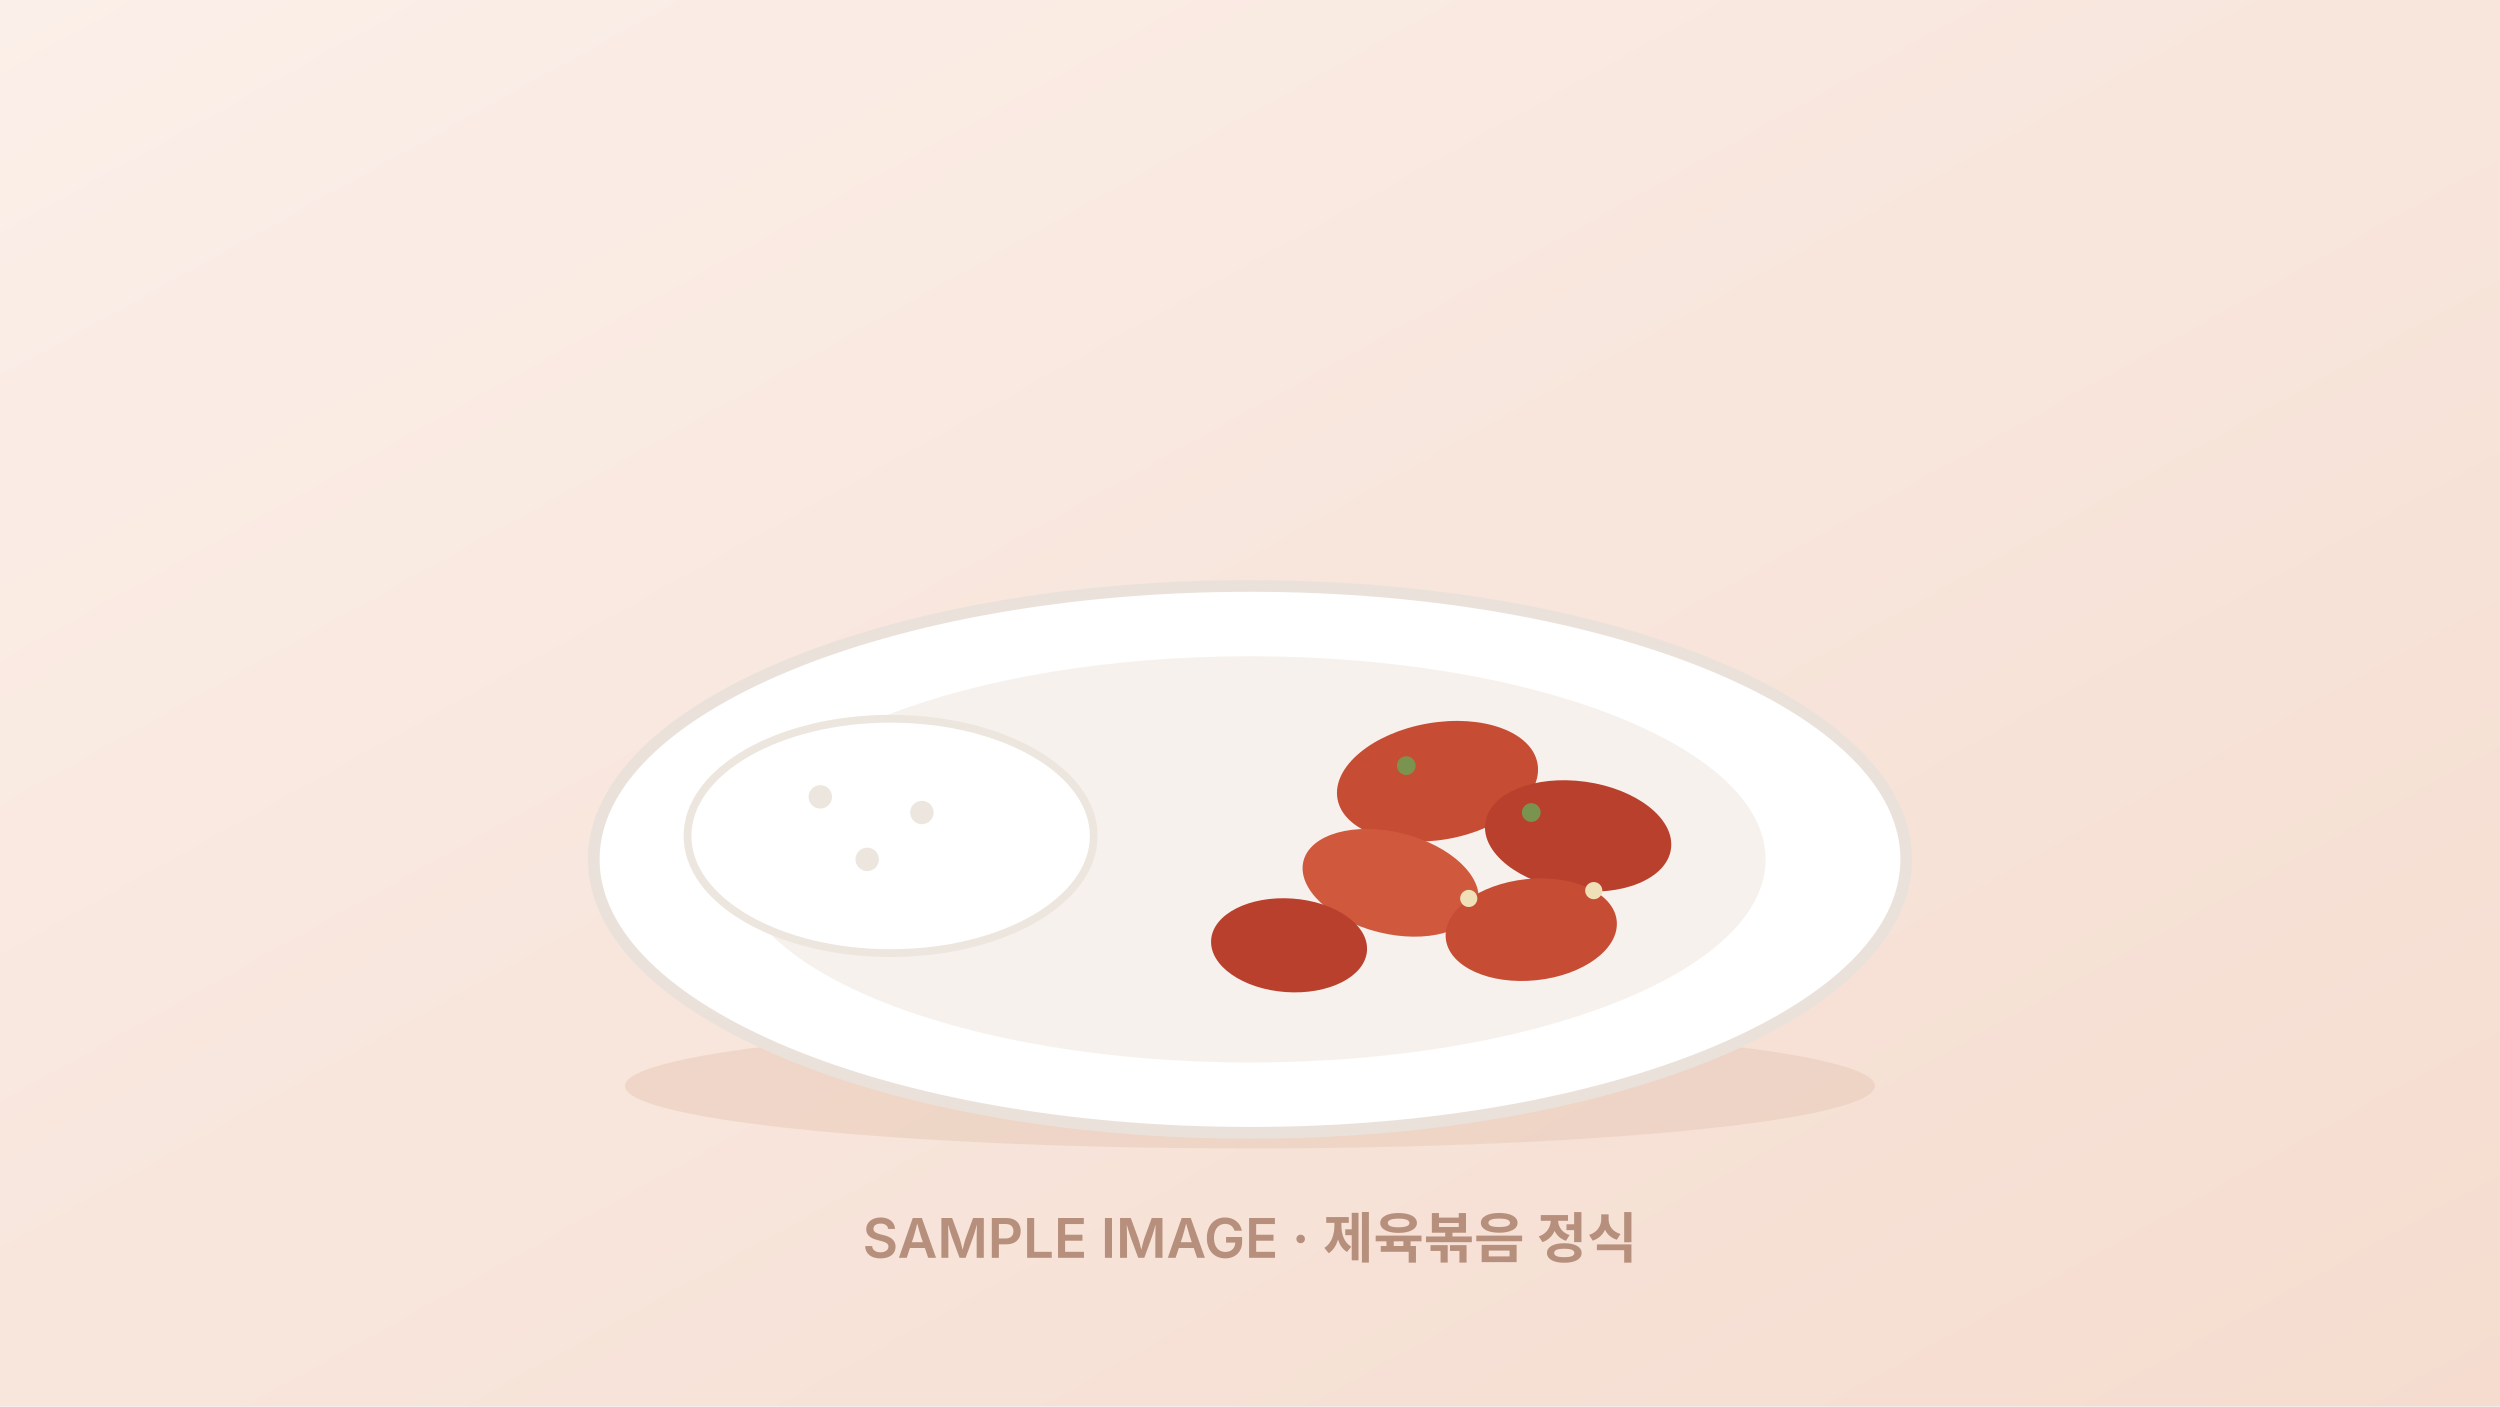
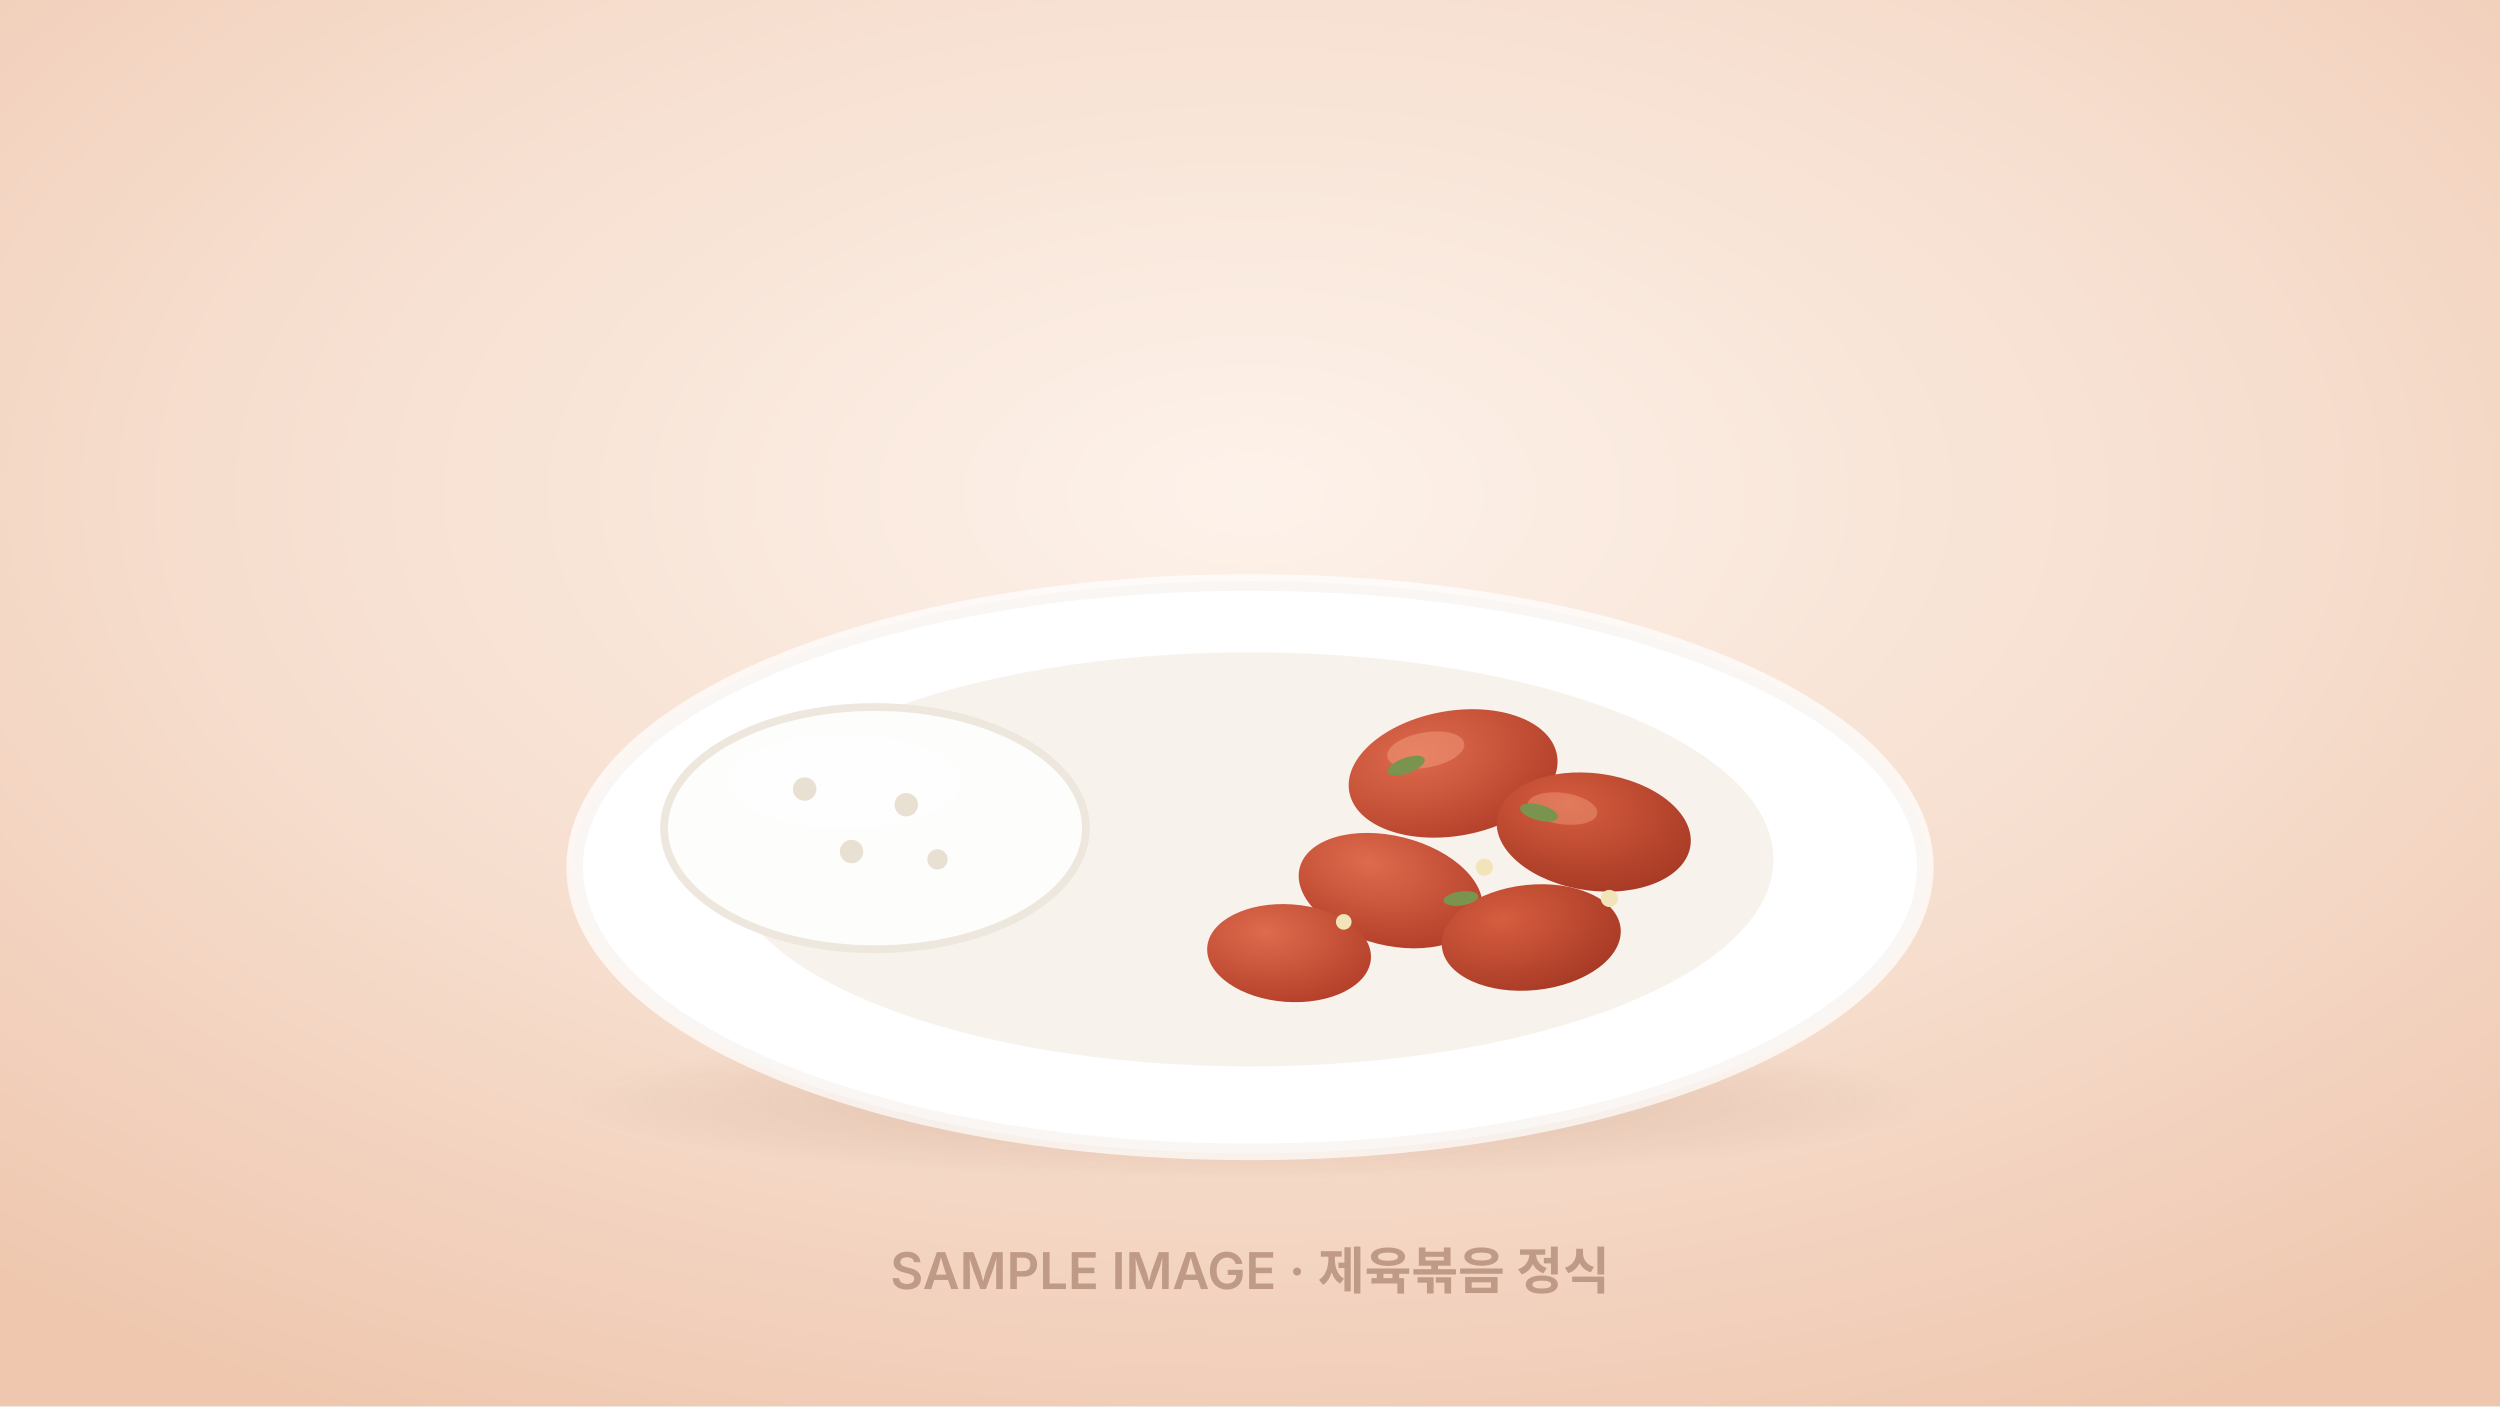
<svg xmlns="http://www.w3.org/2000/svg" viewBox="0 0 640 360">
  <defs>
-     <linearGradient id="bg2" x1="0" y1="0" x2="1" y2="1">
-       <stop offset="0" stop-color="#FBEFE9" />
-       <stop offset="1" stop-color="#F5DCCF" />
-     </linearGradient>
+     <radialGradient id="bgGlow2" cx="50%" cy="35%" r="75%">
+       <stop offset="0" stop-color="#FDF2EA" />
+       <stop offset="0.55" stop-color="#F6DECE" />
+       <stop offset="1" stop-color="#EFC7AF" />
+     </radialGradient>
+     <radialGradient id="shadow2" cx="50%" cy="50%" r="50%">
+       <stop offset="0" stop-color="#9C6A4E" stop-opacity="0.30" />
+       <stop offset="1" stop-color="#9C6A4E" stop-opacity="0" />
+     </radialGradient>
+     <radialGradient id="meat1" cx="35%" cy="30%" r="75%">
+       <stop offset="0" stop-color="#DE6B4D" />
+       <stop offset="1" stop-color="#B5402A" />
+     </radialGradient>
+     <radialGradient id="meat2" cx="35%" cy="30%" r="75%">
+       <stop offset="0" stop-color="#D65D3F" />
+       <stop offset="1" stop-color="#A83A25" />
+     </radialGradient>
  </defs>
-   <rect width="640" height="360" fill="url(#bg2)" />
-   <ellipse cx="320" cy="278" rx="160" ry="16" fill="#E7CBB8" opacity="0.55" />
-   <ellipse cx="320" cy="220" rx="168" ry="70" fill="#FFFFFF" stroke="#EAE2DA" stroke-width="3" />
-   <ellipse cx="320" cy="220" rx="132" ry="52" fill="#F6F1EC" />
-   <ellipse cx="228" cy="214" rx="52" ry="30" fill="#FFFFFF" stroke="#ECE6DE" stroke-width="2" />
-   <circle cx="210" cy="204" r="3" fill="#ECE6DE" />
-   <circle cx="236" cy="208" r="3" fill="#ECE6DE" />
-   <circle cx="222" cy="220" r="3" fill="#ECE6DE" />
+   <rect width="640" height="360" fill="url(#bgGlow2)" />
+   <ellipse cx="320" cy="282" rx="176" ry="20" fill="url(#shadow2)" />
+   <ellipse cx="320" cy="222" rx="172" ry="72" fill="#FFFFFF" stroke="#EAE2DA" stroke-width="2.5" />
+   <ellipse cx="320" cy="222" rx="172" ry="72" fill="none" stroke="#FFFFFF" stroke-width="6" opacity=".7" />
+   <ellipse cx="320" cy="220" rx="134" ry="53" fill="#F7F2EC" />
+   <ellipse cx="224" cy="212" rx="54" ry="31" fill="#FDFDFB" stroke="#EDE7DE" stroke-width="2" />
+   <ellipse cx="216" cy="200" rx="30" ry="12" fill="#FFFFFF" opacity=".7" />
+   <circle cx="206" cy="202" r="3" fill="#E7E0D3" />
+   <circle cx="232" cy="206" r="3" fill="#E7E0D3" />
+   <circle cx="218" cy="218" r="3" fill="#E7E0D3" />
+   <circle cx="240" cy="220" r="2.6" fill="#E7E0D3" />
  <g>
-     <ellipse cx="368" cy="200" rx="26" ry="15" fill="#C64C34" transform="rotate(-10 368 200)" />
-     <ellipse cx="404" cy="214" rx="24" ry="14" fill="#B8402C" transform="rotate(8 404 214)" />
-     <ellipse cx="356" cy="226" rx="23" ry="13" fill="#D0583D" transform="rotate(14 356 226)" />
-     <ellipse cx="392" cy="238" rx="22" ry="13" fill="#C64C34" transform="rotate(-6 392 238)" />
-     <ellipse cx="330" cy="242" rx="20" ry="12" fill="#B8402C" transform="rotate(4 330 242)" />
+     <ellipse cx="372" cy="198" rx="27" ry="16" fill="url(#meat1)" transform="rotate(-10 372 198)" />
+     <ellipse cx="365" cy="192" rx="10" ry="4.5" fill="#F0977A" opacity=".55" transform="rotate(-10 365 192)" />
+     <ellipse cx="408" cy="213" rx="25" ry="15" fill="url(#meat2)" transform="rotate(8 408 213)" />
+     <ellipse cx="400" cy="207" rx="9" ry="4" fill="#EE9578" opacity=".5" transform="rotate(8 400 207)" />
+     <ellipse cx="356" cy="228" rx="24" ry="14" fill="url(#meat1)" transform="rotate(14 356 228)" />
+     <ellipse cx="392" cy="240" rx="23" ry="13.5" fill="url(#meat2)" transform="rotate(-6 392 240)" />
+     <ellipse cx="330" cy="244" rx="21" ry="12.5" fill="url(#meat1)" transform="rotate(4 330 244)" />
  </g>
-   <circle cx="360" cy="196" r="2.4" fill="#7A9450" />
-   <circle cx="392" cy="208" r="2.4" fill="#7A9450" />
-   <circle cx="376" cy="230" r="2.2" fill="#EFE0B8" />
-   <circle cx="408" cy="228" r="2.2" fill="#EFE0B8" />
-   <text x="320" y="322" text-anchor="middle" font-family="-apple-system,'Malgun Gothic',sans-serif" font-size="14" font-weight="600" fill="#B6907C">SAMPLE IMAGE · 제육볶음 정식</text>
+   <ellipse cx="360" cy="196" rx="5" ry="2" fill="#7A9450" transform="rotate(-20 360 196)" />
+   <ellipse cx="394" cy="208" rx="5" ry="2" fill="#7A9450" transform="rotate(15 394 208)" />
+   <ellipse cx="374" cy="230" rx="4.5" ry="1.8" fill="#7A9450" transform="rotate(-8 374 230)" />
+   <circle cx="380" cy="222" r="2.2" fill="#F2E4B8" />
+   <circle cx="412" cy="230" r="2.2" fill="#F2E4B8" />
+   <circle cx="344" cy="236" r="2" fill="#F2E4B8" />
+   <text x="320" y="330" text-anchor="middle" font-family="-apple-system,'Malgun Gothic',sans-serif" font-size="13" font-weight="600" fill="#B6907C" opacity=".85">SAMPLE IMAGE · 제육볶음 정식</text>
</svg>
